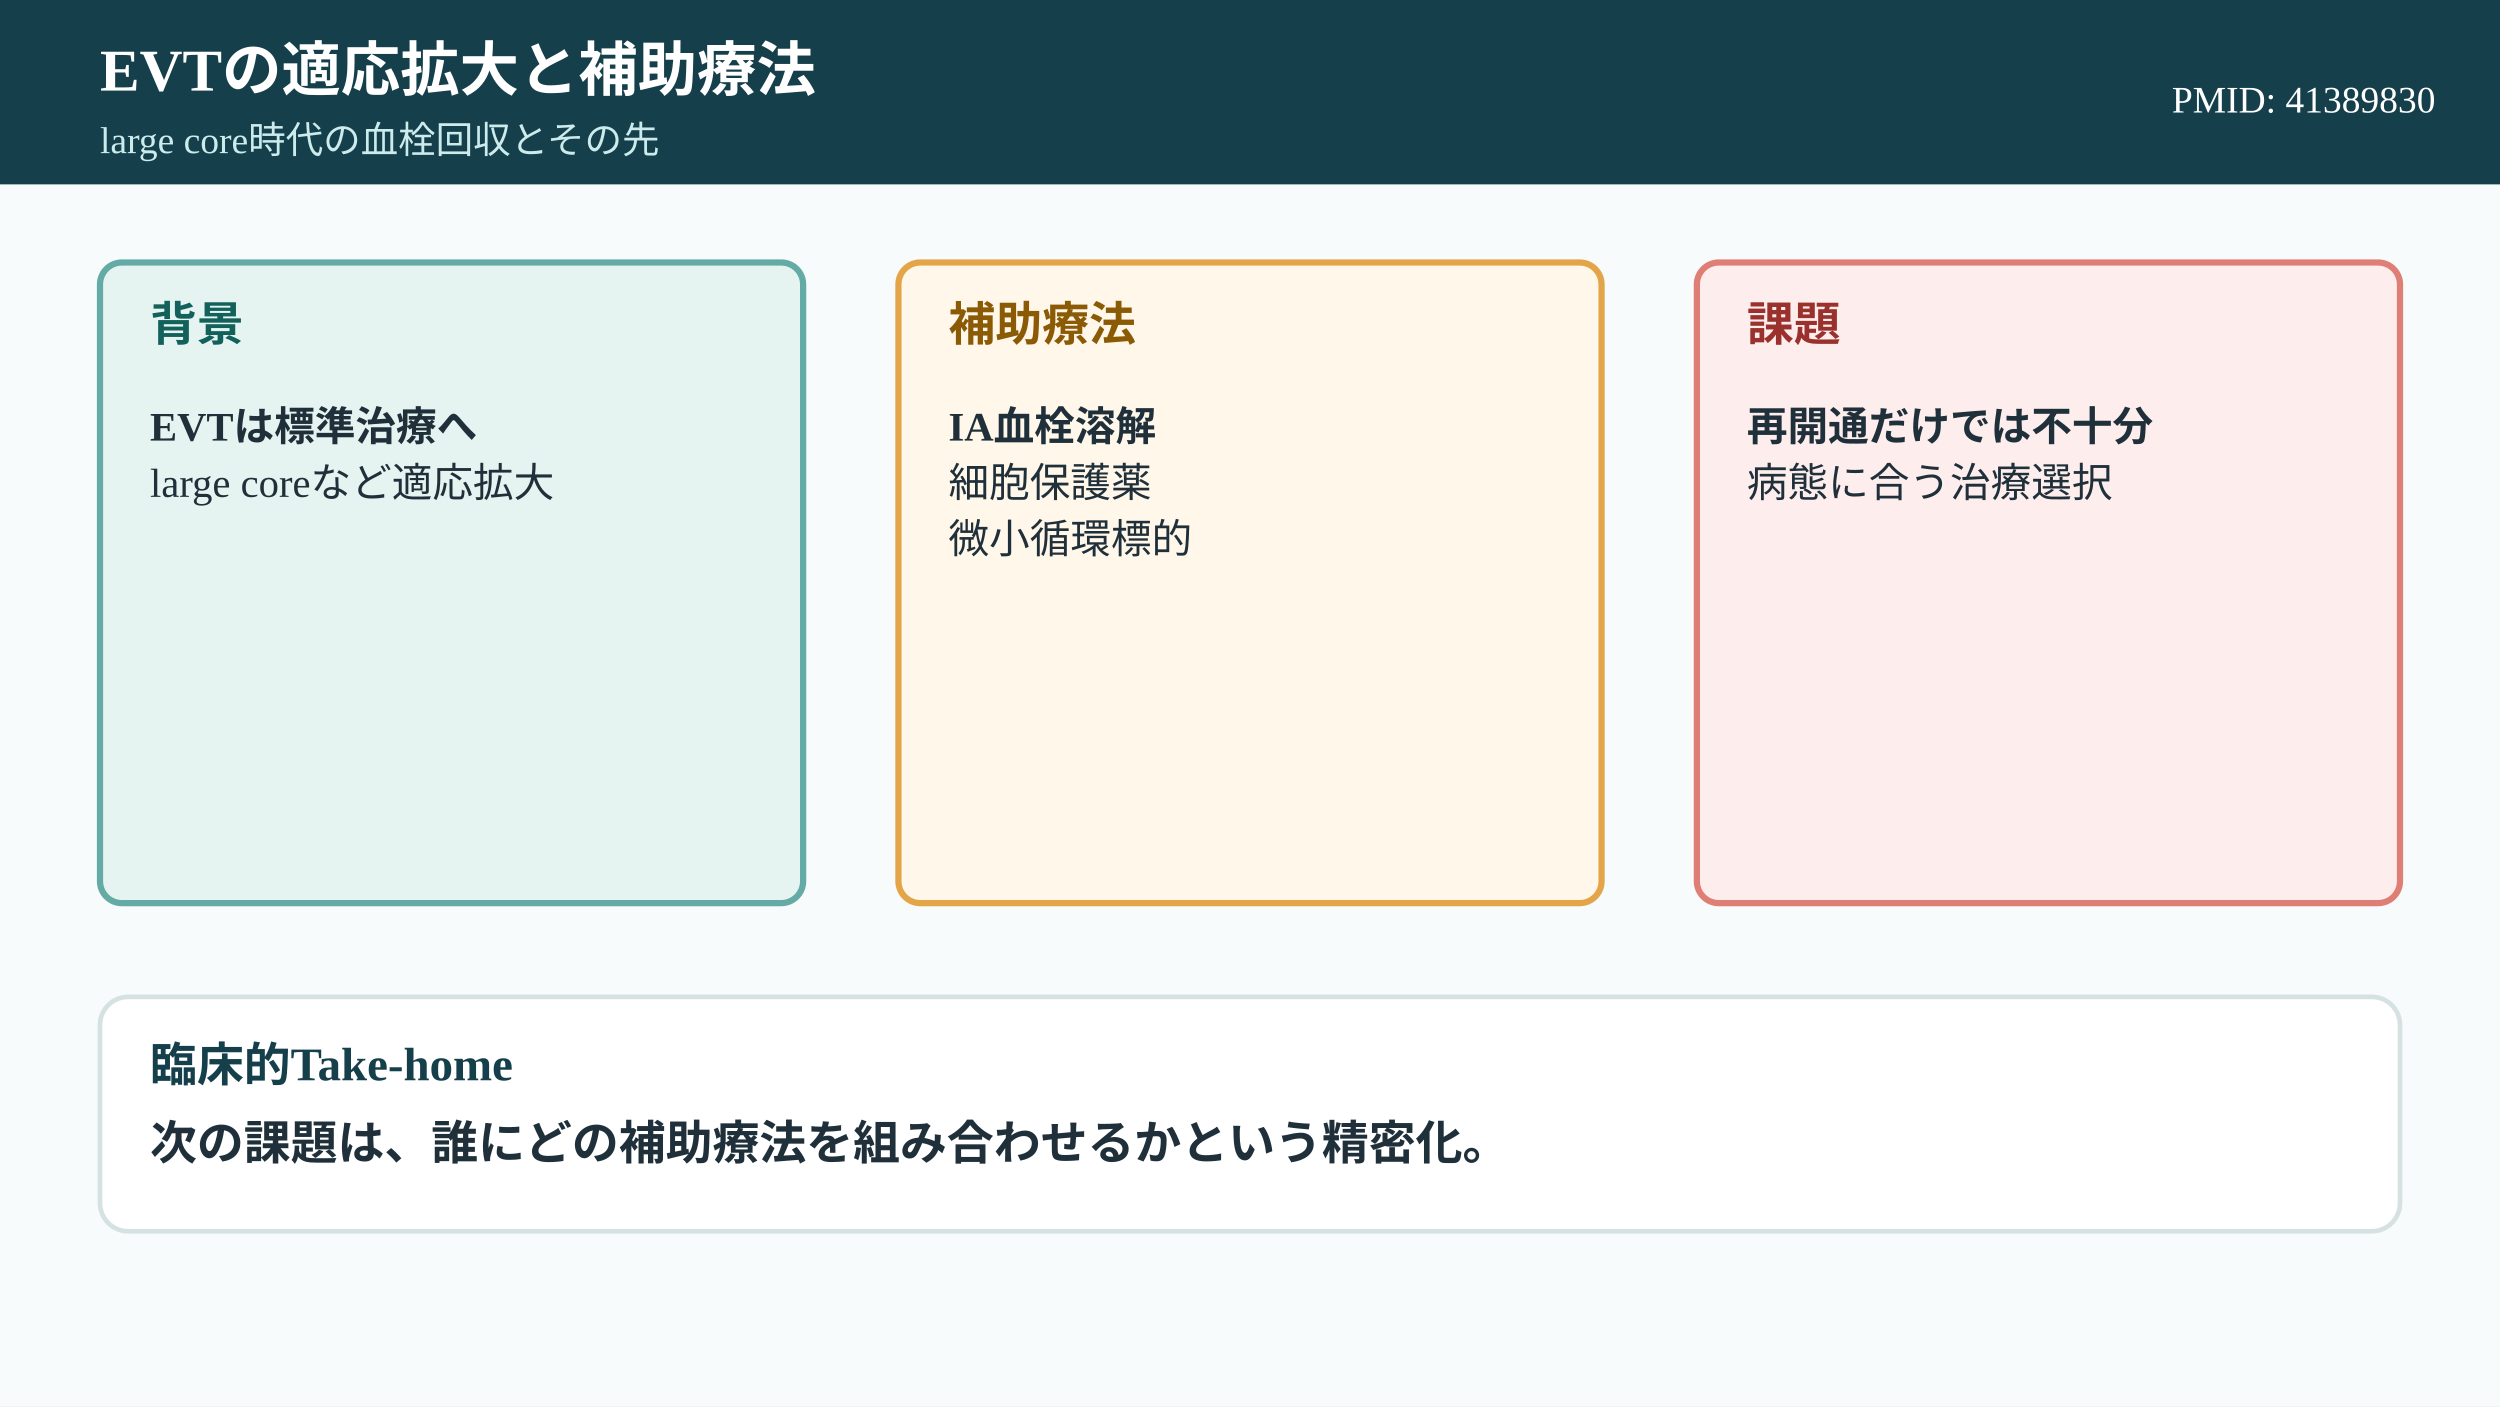
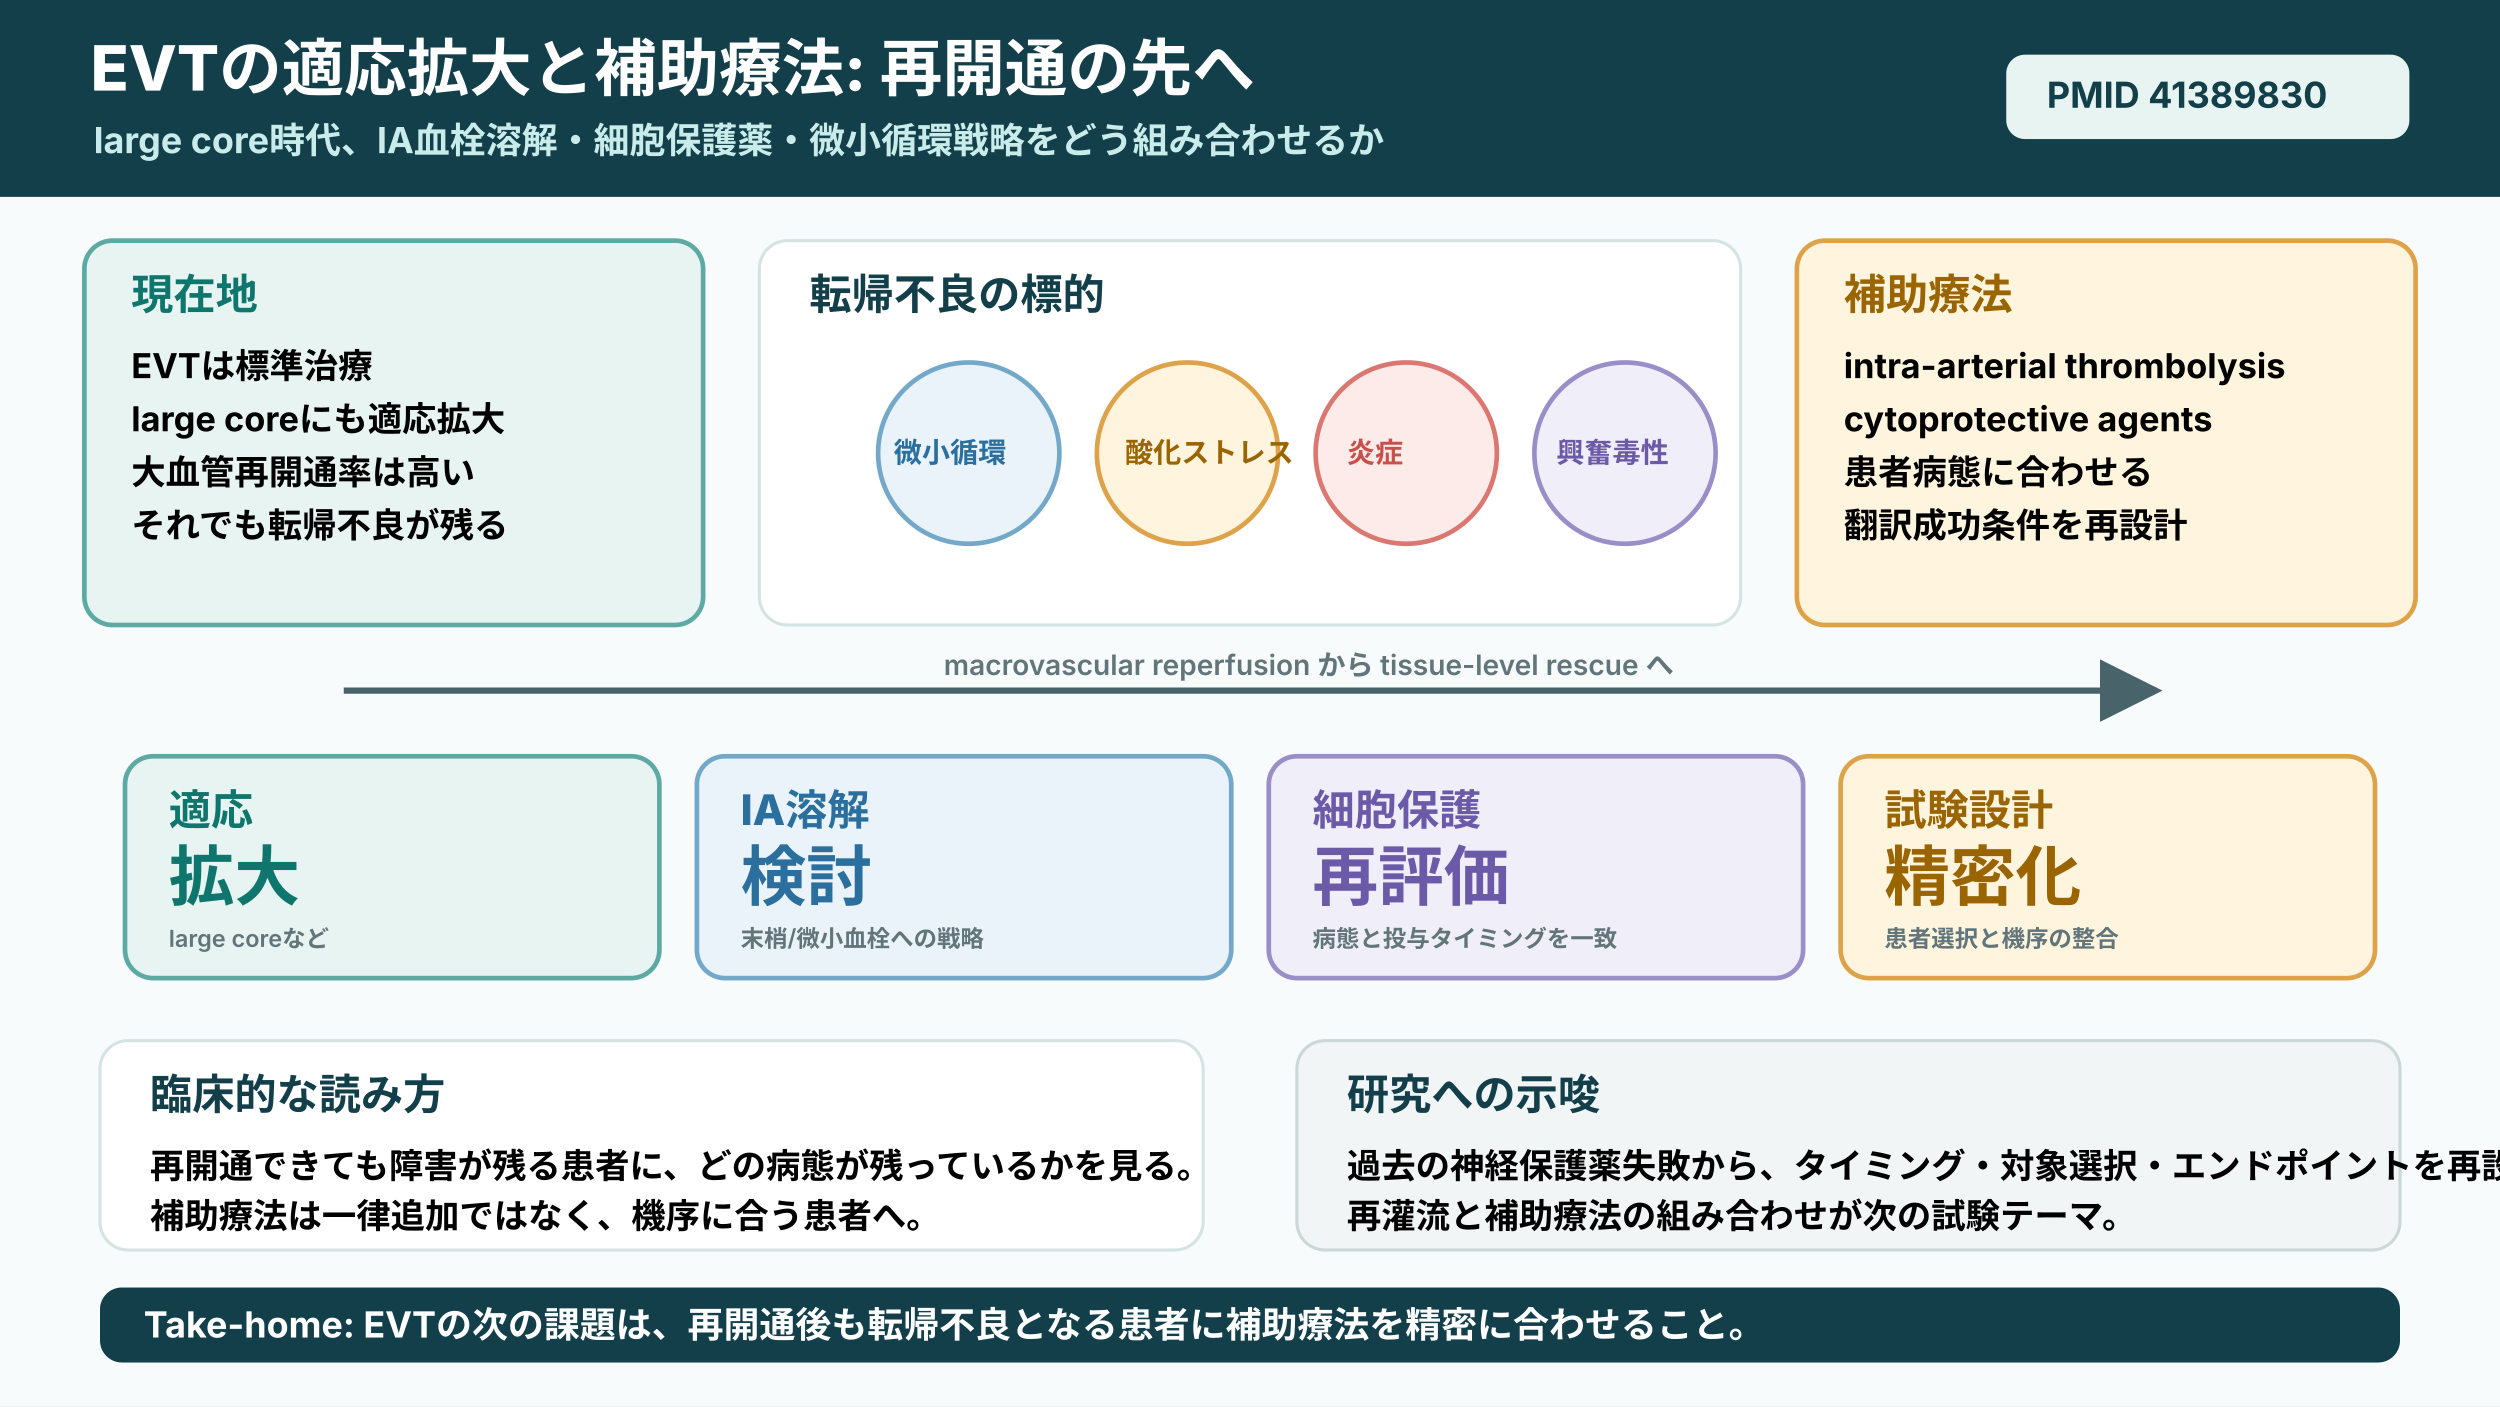
- <svg xmlns="http://www.w3.org/2000/svg" width="1600" height="900">
-   <rect width="1600" height="900" fill="#f7fbfb" />
-   <rect width="1600" height="118" fill="#153f4a" />
-   <text x="64" y="58" font-size="38" fill="#fff" font-weight="800">EVTの適応拡大と補助療法</text>
-   <text x="64" y="98" font-size="24" fill="#ccebed">large core時代の血栓回収とその先</text>
-   <text x="1390" y="72" font-size="24" fill="#fff">PMID: 41389830</text>
-   <rect x="64" y="168" width="450" height="410" rx="14" fill="#e6f4f1" stroke="#64aaa5" stroke-width="4" />
-   <rect x="575" y="168" width="450" height="410" rx="14" fill="#fff7ea" stroke="#e3a548" stroke-width="4" />
-   <rect x="1086" y="168" width="450" height="410" rx="14" fill="#fdeeed" stroke="#df7e74" stroke-width="4" />
-   <text x="96" y="218" font-size="30" fill="#12615b" font-weight="800">背景</text>
-   <text x="96" y="282" font-size="26" fill="#20303a" font-weight="700">EVTは標準治療へ</text>
-   <text x="96" y="318" font-size="26" fill="#20303a">large coreなど適応拡大</text>
-   <text x="607" y="218" font-size="30" fill="#8b5a04" font-weight="800">補助療法</text>
-   <text x="607" y="282" font-size="26" fill="#20303a" font-weight="700">IA血栓溶解</text>
-   <text x="607" y="318" font-size="26" fill="#20303a">細胞保護薬</text>
-   <text x="607" y="354" font-size="26" fill="#20303a">微小循環標的</text>
-   <text x="1118" y="218" font-size="30" fill="#9a312c" font-weight="800">課題</text>
-   <text x="1118" y="282" font-size="26" fill="#20303a" font-weight="700">再開通だけでは不十分</text>
-   <text x="1118" y="318" font-size="26" fill="#20303a">病態に合う治療選択</text>
-   <rect x="64" y="638" width="1472" height="150" rx="18" fill="#fff" stroke="#d6e2e2" stroke-width="3" />
-   <text x="96" y="692" font-size="30" fill="#153f4a" font-weight="800">臨床的Take-home</text>
-   <text x="96" y="742" font-size="30" fill="#20303a" font-weight="700">次の課題は、誰にどの補助療法を組み合わせるかという精密化。</text>
+ <svg xmlns="http://www.w3.org/2000/svg" width="1600" height="900" viewBox="0 0 1600 900">
+   <defs>
+     <style>.bg{fill:#f7fbfb}.ink{fill:#17323a}.muted{fill:#61757b}.deep{fill:#123f49}.teal{fill:#0f766e}.blue{fill:#2b6f9e}.coral{fill:#c7514a}.amber{fill:#9a6500}.violet{fill:#6b5aa8}.title{font:800 40px -apple-system,BlinkMacSystemFont,"Hiragino Sans","Yu Gothic",sans-serif}.sub{font:700 23px -apple-system,BlinkMacSystemFont,"Hiragino Sans","Yu Gothic",sans-serif}.h{font:800 27px -apple-system,BlinkMacSystemFont,"Hiragino Sans","Yu Gothic",sans-serif}.t{font:650 22px -apple-system,BlinkMacSystemFont,"Hiragino Sans","Yu Gothic",sans-serif}.s{font:600 18px -apple-system,BlinkMacSystemFont,"Hiragino Sans","Yu Gothic",sans-serif}.xs{font:600 15px -apple-system,BlinkMacSystemFont,"Hiragino Sans","Yu Gothic",sans-serif}.num{font:850 42px -apple-system,BlinkMacSystemFont,"Hiragino Sans","Yu Gothic",sans-serif}.card{fill:#fff;stroke:#d5e3e3;stroke-width:2}.tealCard{fill:#e7f4f1;stroke:#5daaa4;stroke-width:3}.blueCard{fill:#eaf3f9;stroke:#74a8c9;stroke-width:3}.amberCard{fill:#fff5df;stroke:#dea34a;stroke-width:3}.coralCard{fill:#fdebea;stroke:#db7771;stroke-width:3}.violetCard{fill:#f0eef9;stroke:#9a8ec8;stroke-width:3}.grayCard{fill:#f2f5f5;stroke:#ccd8d8;stroke-width:2}</style>
+     <marker id="arrow" markerWidth="12" markerHeight="12" refX="10" refY="6" orient="auto">
+       <path d="M1,1 L11,6 L1,11 Z" fill="#49636b" />
+     </marker>
+   </defs>
+   <rect class="bg" width="1600" height="900" />
+   <rect x="0" y="0" width="1600" height="126" fill="#123f49" />
+   <text x="58" y="58" class="title" fill="#fff">EVTの適応拡大と補助療法: 再開通の先へ</text>
+   <text x="60" y="98" class="sub" fill="#c9eceb">large core時代、IA血栓溶解・細胞保護薬・微小循環戦略をどう組み合わせるか</text>
+   <rect x="1284" y="35" width="258" height="54" rx="12" fill="#e7f4f1" />
+   <text x="1310" y="69" class="sub deep">PMID 41389830</text>
+   <rect x="54" y="154" width="396" height="246" rx="18" class="tealCard" />
+   <text x="84" y="198" class="h teal">現在地</text>
+   <text x="84" y="242" class="t">EVTは標準治療</text>
+   <text x="84" y="276" class="t">large coreにも適応拡大</text>
+   <text x="84" y="310" class="t">大血管再開通率は高い</text>
+   <text x="84" y="344" class="t">それでも転帰不良が残る</text>
+   <rect x="486" y="154" width="628" height="246" rx="18" class="card" />
+   <text x="518" y="198" class="h deep">転帰不良の標的</text>
+   <circle cx="620" cy="290" r="58" class="blueCard" />
+   <text x="572" y="296" class="s blue">微小循環</text>
+   <circle cx="760" cy="290" r="58" class="amberCard" />
+   <text x="720" y="296" class="s amber">酸化ストレス</text>
+   <circle cx="900" cy="290" r="58" class="coralCard" />
+   <text x="862" y="296" class="s coral">炎症</text>
+   <circle cx="1040" cy="290" r="58" class="violetCard" />
+   <text x="996" y="296" class="s violet">興奮毒性</text>
+   <rect x="1150" y="154" width="396" height="246" rx="18" class="amberCard" />
+   <text x="1180" y="198" class="h amber">補助療法</text>
+   <text x="1180" y="242" class="t">intra-arterial thrombolysis</text>
+   <text x="1180" y="276" class="t">cytoprotective agents</text>
+   <text x="1180" y="310" class="t">患者病態に合わせる</text>
+   <text x="1180" y="344" class="t">翻訳成功条件を再設計</text>
+   <line x1="220" y1="442" x2="1380" y2="442" stroke="#49636b" stroke-width="4" marker-end="url(#arrow)" />
+   <text x="604" y="432" class="s muted">macrovascular reperfusion から tissue-level rescue へ</text>
+   <rect x="80" y="484" width="342" height="142" rx="18" class="tealCard" />
+   <text x="108" y="528" class="h teal">適応</text>
+   <text x="108" y="576" class="num teal">拡大</text>
+   <text x="108" y="606" class="xs muted">large coreなど</text>
+   <rect x="446" y="484" width="342" height="142" rx="18" class="blueCard" />
+   <text x="474" y="528" class="h blue">IA溶解</text>
+   <text x="474" y="576" class="num blue">検討</text>
+   <text x="474" y="606" class="xs muted">末梢/微小血栓への戦略</text>
+   <rect x="812" y="484" width="342" height="142" rx="18" class="violetCard" />
+   <text x="840" y="528" class="h violet">細胞保護</text>
+   <text x="840" y="576" class="num violet">再評価</text>
+   <text x="840" y="606" class="xs muted">病態と投与タイミングを一致</text>
+   <rect x="1178" y="484" width="342" height="142" rx="18" class="amberCard" />
+   <text x="1206" y="528" class="h amber">試験設計</text>
+   <text x="1206" y="576" class="num amber">精密化</text>
+   <text x="1206" y="606" class="xs muted">患者選択と機序の整合</text>
+   <rect x="64" y="666" width="706" height="134" rx="18" class="card" />
+   <text x="96" y="710" class="h deep">臨床的な読み方</text>
+   <text x="96" y="754" class="t">再開通できても障害が残る患者に、どの病態が残っているかを見る。</text>
+   <text x="96" y="786" class="t">補助療法は一律追加ではなく、機序に合う患者へ。</text>
+   <rect x="830" y="666" width="706" height="134" rx="18" class="grayCard" />
+   <text x="862" y="710" class="h deep">研究への示唆</text>
+   <text x="862" y="754" class="t">過去の神経保護薬失敗から、タイミング・対象選択・エンドポイントを再設計。</text>
+   <text x="862" y="786" class="t">再灌流と補助療法の組み合わせが次の試験テーマ。</text>
+   <rect x="64" y="824" width="1472" height="48" rx="14" fill="#123f49" />
+   <text x="92" y="856" class="sub" fill="#fff">Take-home: EVTの次の課題は、再開通後も転帰不良となる患者に補助療法を精密に合わせること。</text>
</svg>
